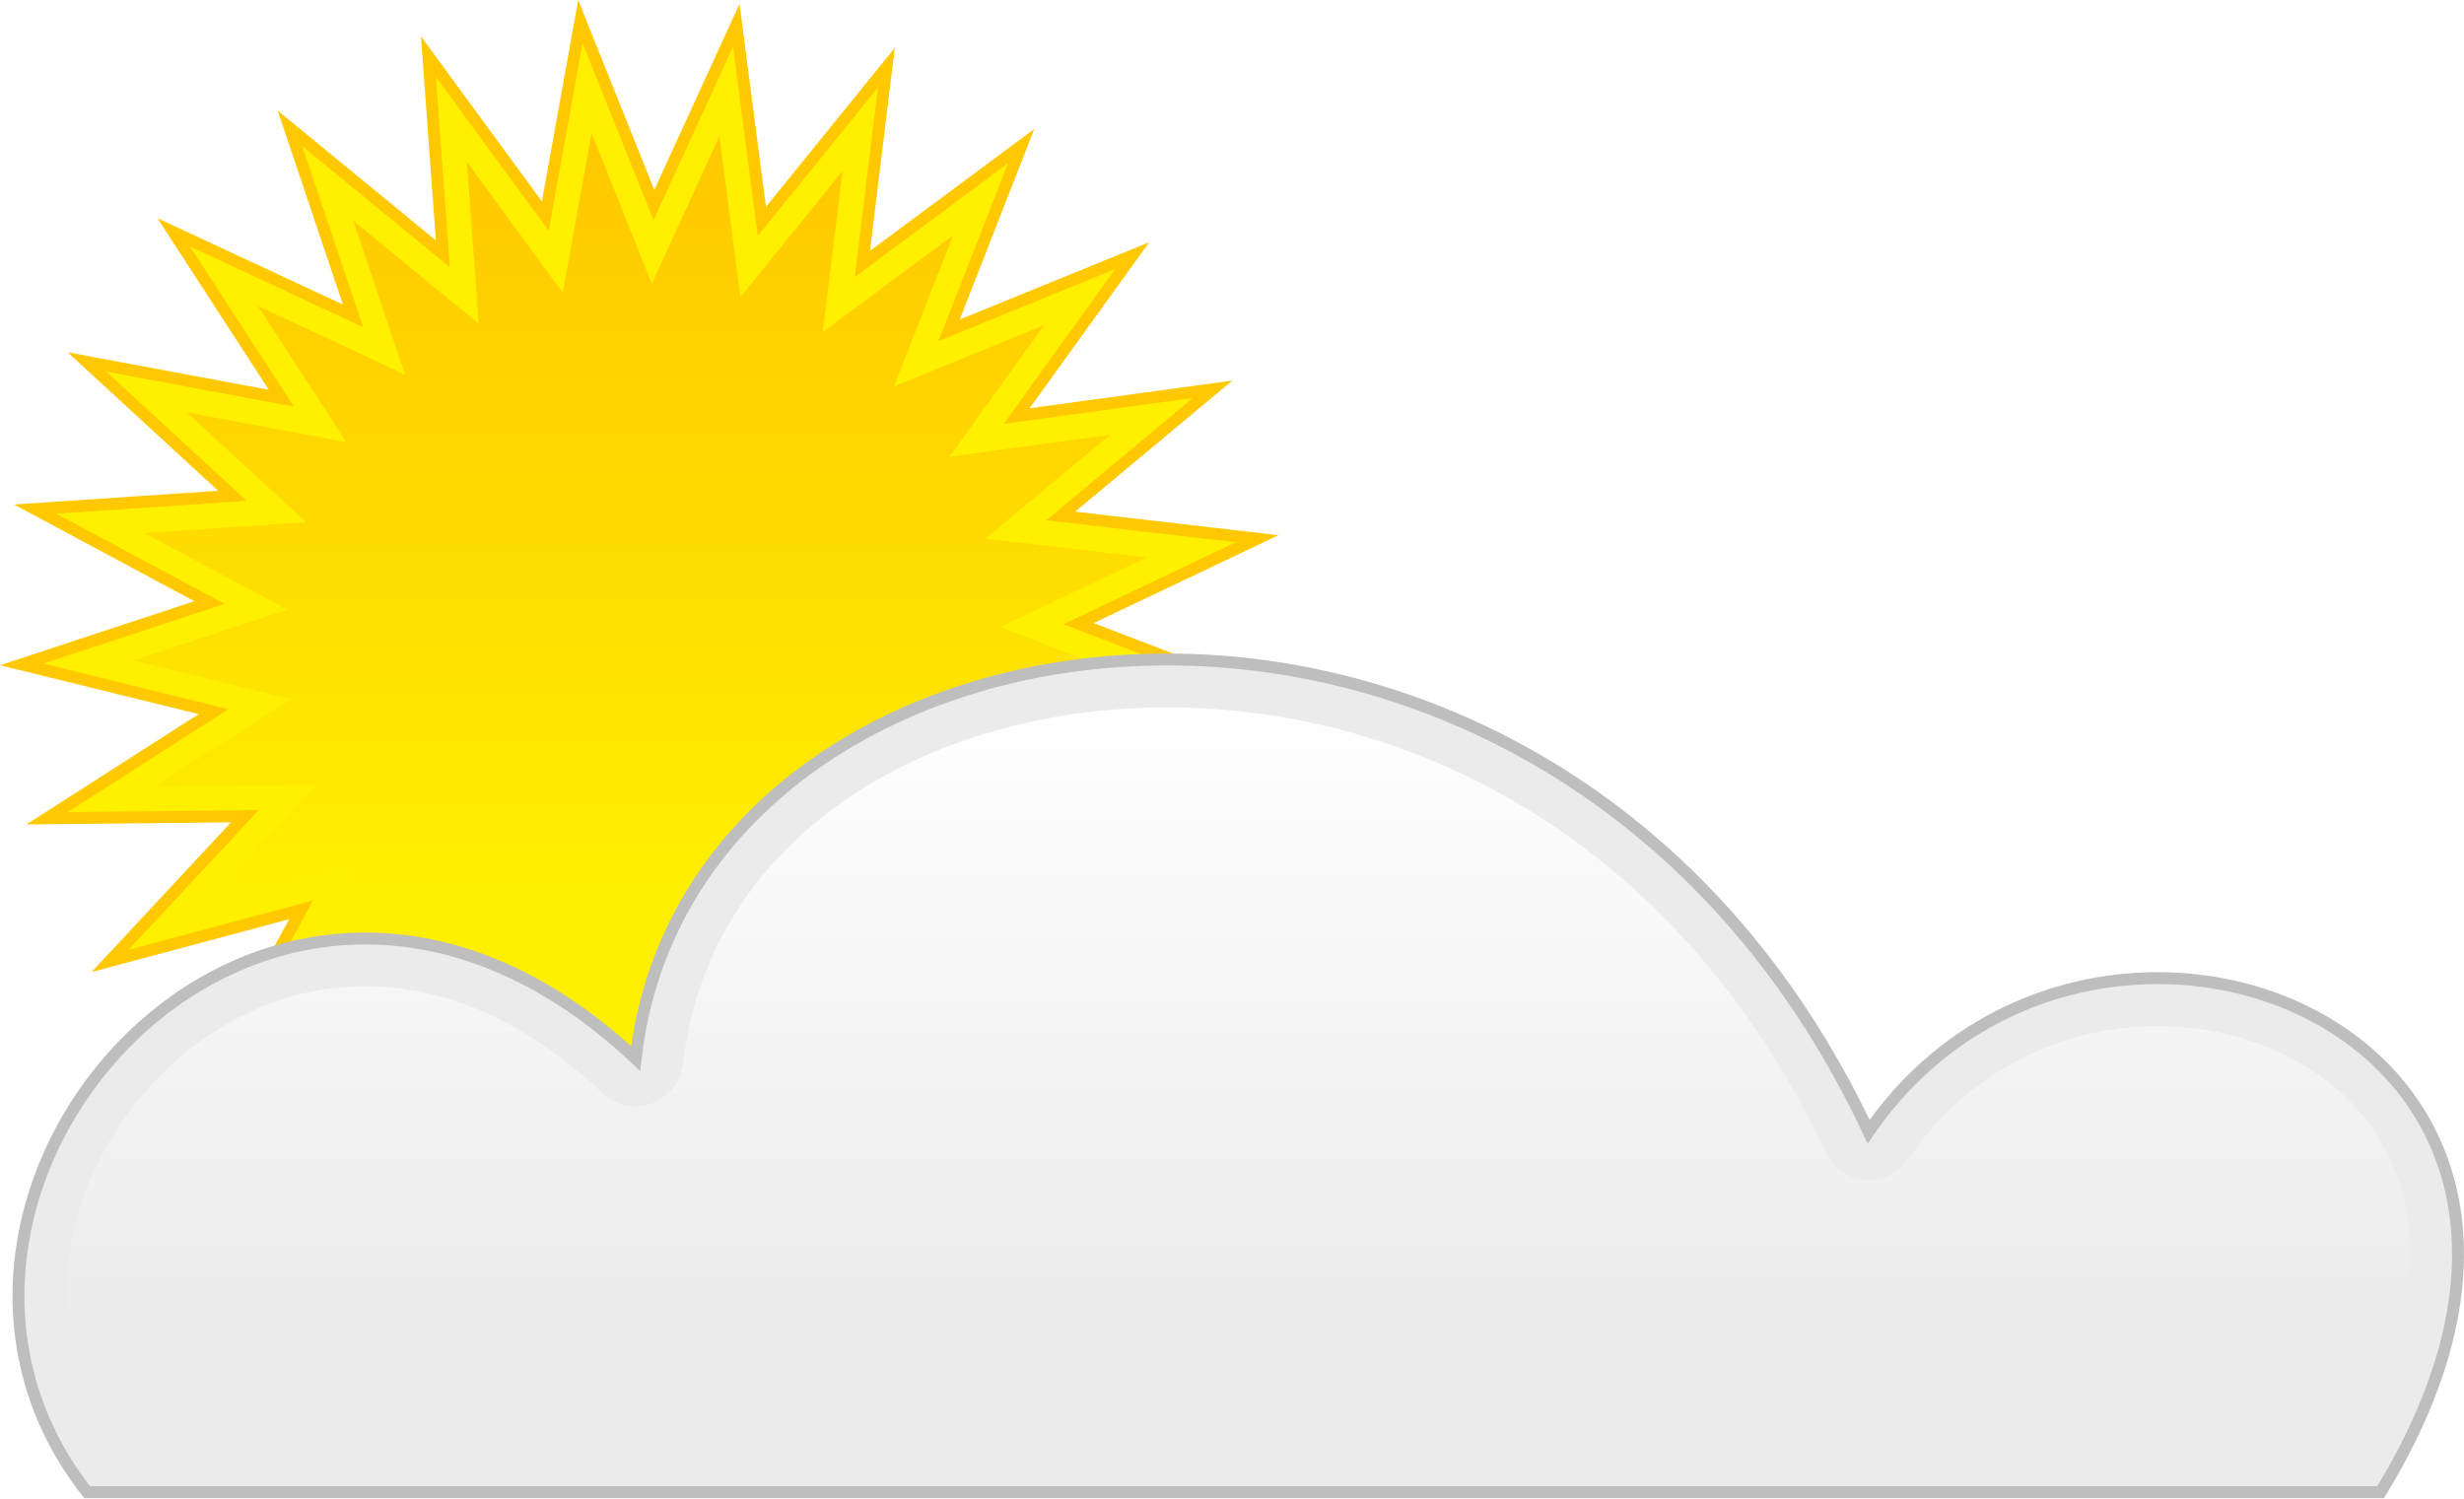
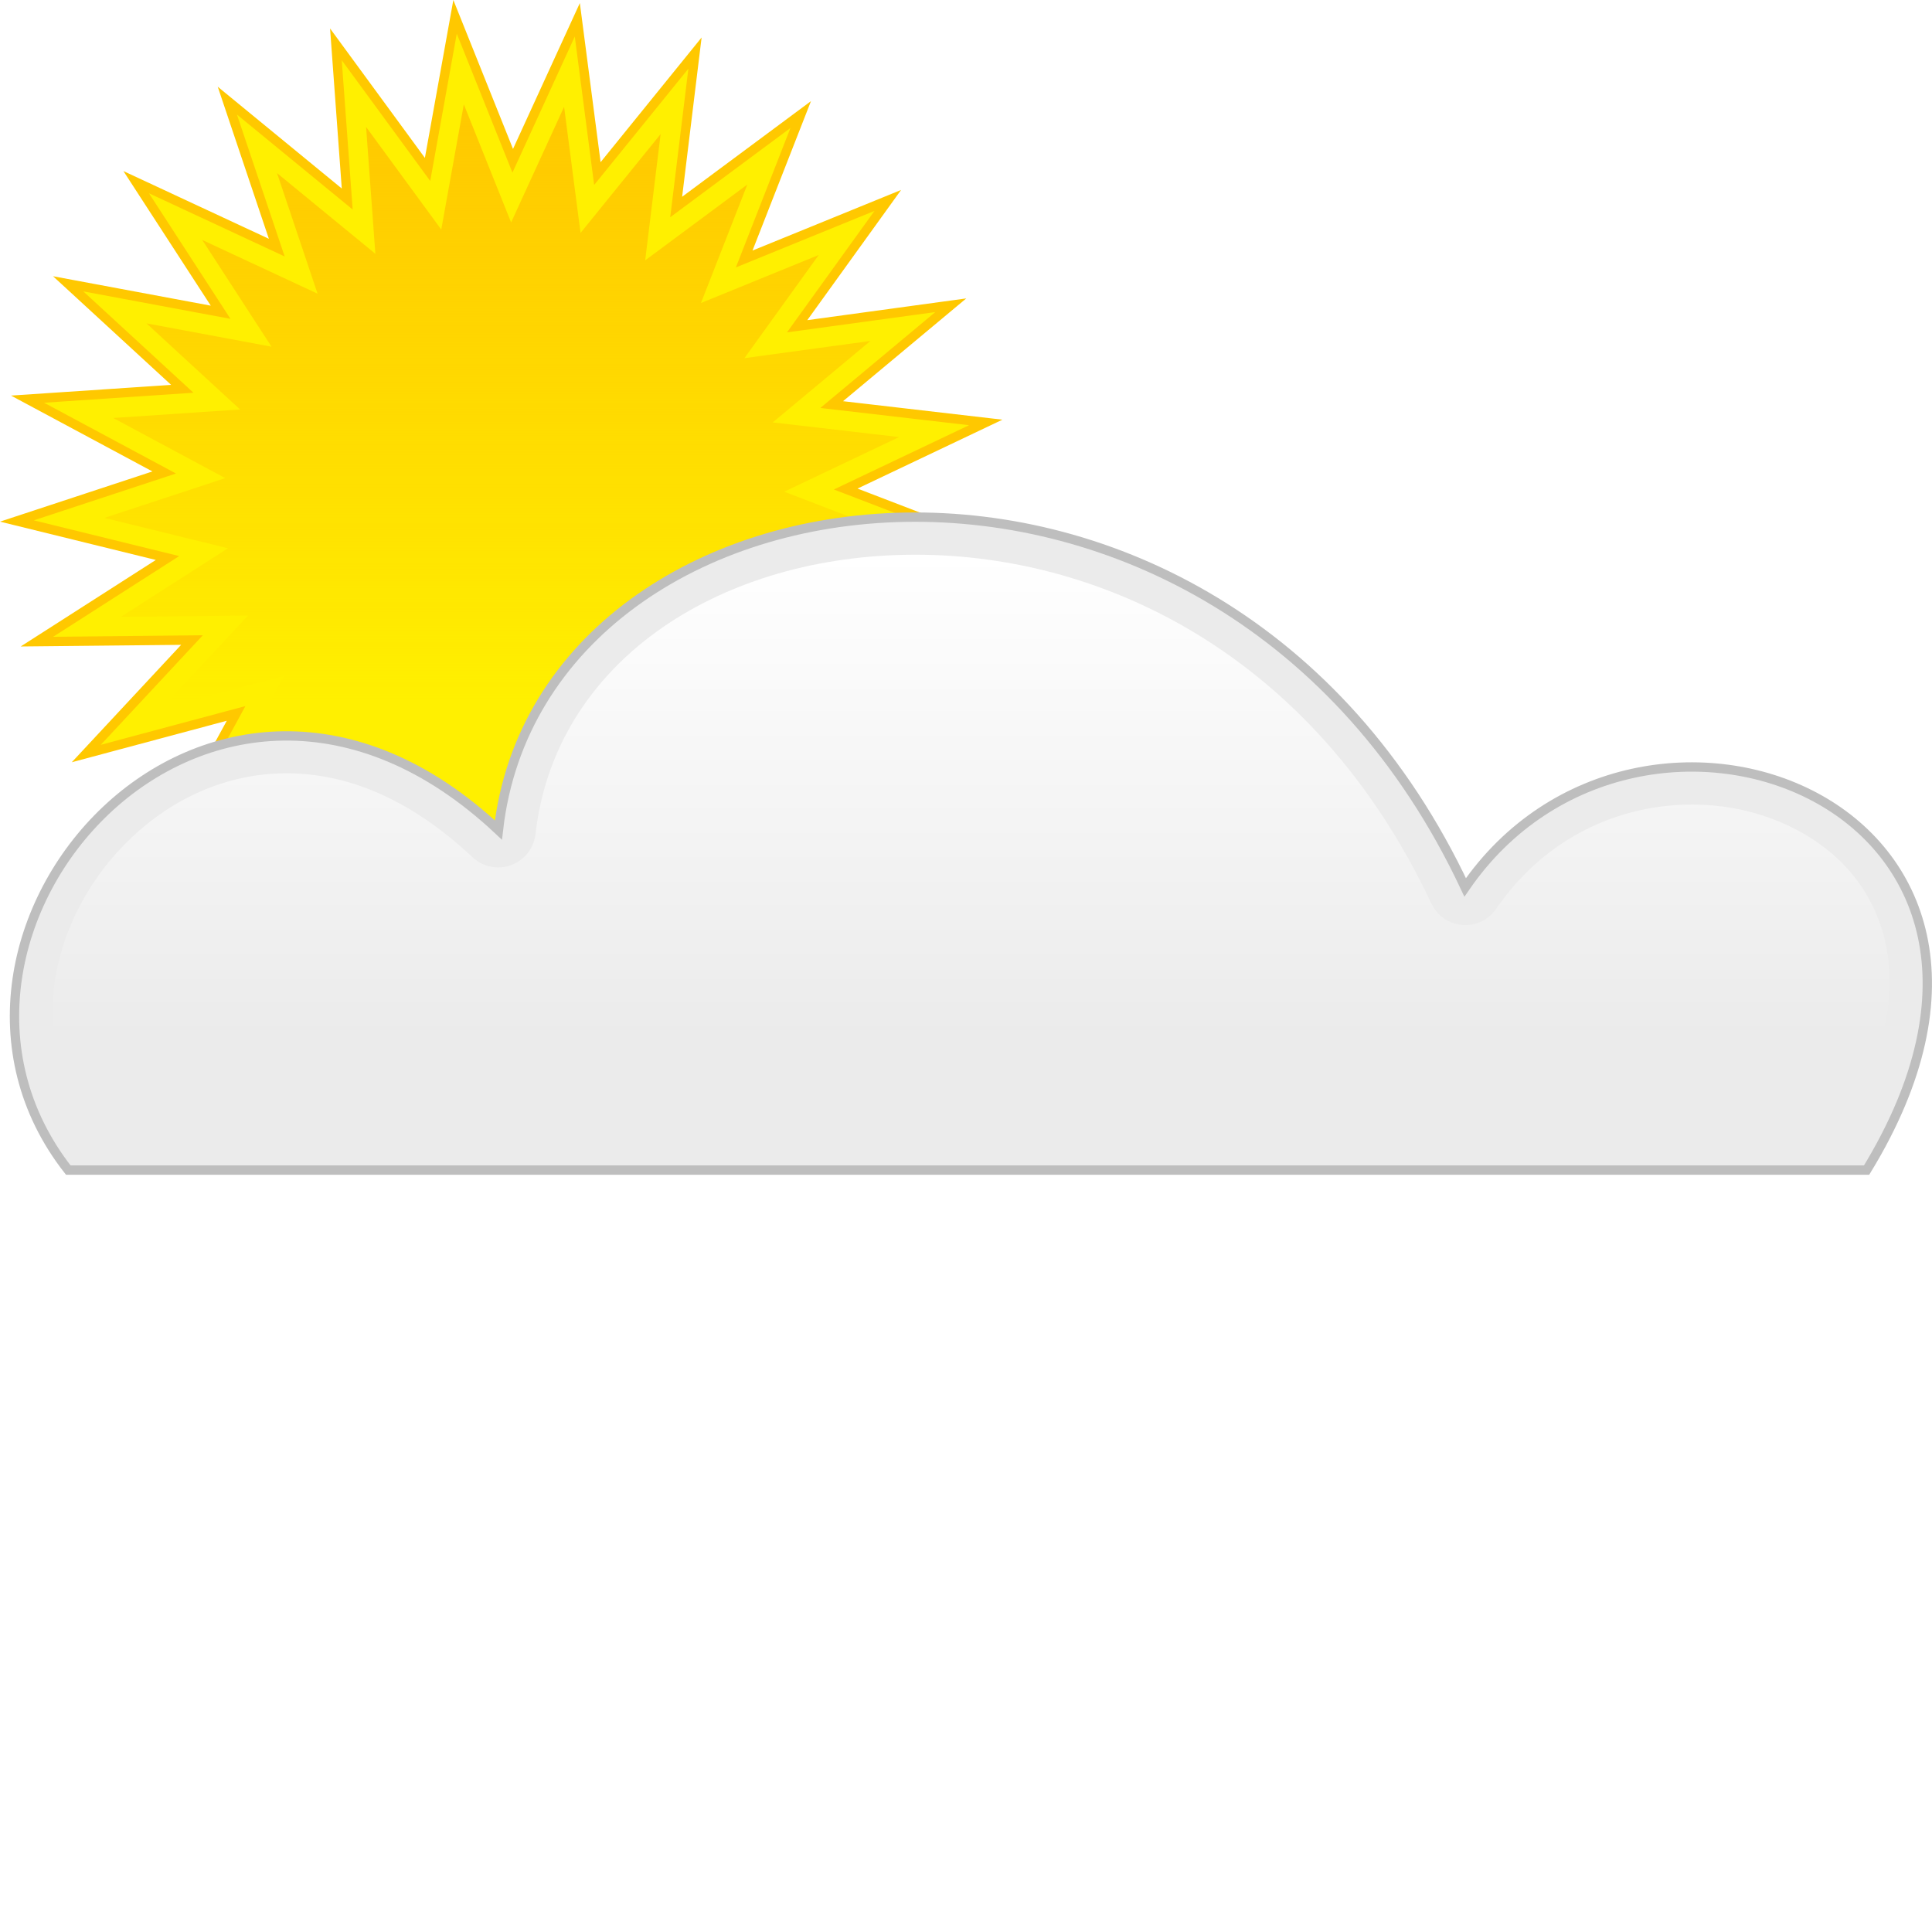
- <svg xmlns="http://www.w3.org/2000/svg" xmlns:xlink="http://www.w3.org/1999/xlink" id="svg1922" version="1.1" viewBox="0 0 14.719 8.95" height="8.95mm" width="14.719mm">
+ <svg xmlns="http://www.w3.org/2000/svg" xmlns:xlink="http://www.w3.org/1999/xlink" width="14.719mm" height="14.719mm" viewBox="0 0 14.719 14.719" version="1.1" id="svg1922">
  <defs id="defs1916">
-     <linearGradient id="linearGradient1576" y2="954.77" gradientUnits="userSpaceOnUse" x2="674.65" y1="874.66" x1="674.65">
-       <stop id="stop4163" style="stop-color:#ffc800" offset="0" />
-       <stop id="stop4165" style="stop-color:#ffc100;stop-opacity:0" offset="1" />
+     <linearGradient x1="674.65" y1="874.66" x2="674.65" gradientUnits="userSpaceOnUse" y2="954.77" id="linearGradient1576">
+       <stop offset="0" style="stop-color:#ffc800" id="stop4163" />
+       <stop offset="1" style="stop-color:#ffc100;stop-opacity:0" id="stop4165" />
    </linearGradient>
-     <linearGradient id="linearGradient1572" y2="64.716" xlink:href="#linearGradient5079" gradientUnits="userSpaceOnUse" x2="847.01" y1="23.274" x1="847.01" />
+     <linearGradient x1="847.01" y1="23.274" x2="847.01" gradientUnits="userSpaceOnUse" xlink:href="#linearGradient5079" y2="64.716" id="linearGradient1572" />
    <linearGradient id="linearGradient5079">
-       <stop id="stop5081" style="stop-color:white" offset="0" />
-       <stop id="stop5083" style="stop-color:white;stop-opacity:0" offset="1" />
+       <stop offset="0" style="stop-color:white" id="stop5081" />
+       <stop offset="1" style="stop-color:white;stop-opacity:0" id="stop5083" />
    </linearGradient>
  </defs>
  <g id="layer1">
-     <g transform="matrix(0.08893106,0,0,0.08893106,0.01226798,-0.1401635)" id="partly-cloudy">
-       <g transform="translate(0.069957,-4.8)" id="g2277">
-         <path transform="matrix(0.77925,0,0,0.77925,-482.78,-673.76)" d="m 703.07,952.646 7.416,15.351 -14.431,-9.077 3.366,16.713 -11.721,-12.381 -0.896,17.025 -8.273,-14.907 -5.102,16.267 -4.306,-16.496 -8.988,14.488 -0.068,-17.049 -12.308,11.797 4.174,-16.53 -14.855,8.366 8.153,-14.973 -16.469,4.409 11.621,-12.475 -17.048,0.174 14.358,-9.193 -16.556,-4.071 16.193,-5.333 -15.023,-8.06 17.011,-1.139 -12.547,-11.543 16.76,3.127 -9.282,-14.301 15.455,7.197 -5.434,-16.16 13.18,10.815 -1.244,-17.003 10.076,13.753 3.023,-16.779 6.34,15.826 7.101,-15.5 2.205,16.906 10.732,-13.247 -2.069,16.923 13.69,-10.162 -6.213,15.877 15.787,-6.438 -9.966,13.833 16.892,-2.31 -13.093,10.92 16.935,1.964 -15.397,7.321 15.915,6.114 -16.734,3.262 13.895,9.88 -17.019,-1.002 11.001,13.025 z" style="fill:#fff000;fill-rule:evenodd;stroke:#ffc800;stroke-width:1.027" id="path2280" />
-         <path d="m 703.07,952.646 7.416,15.351 -14.431,-9.077 3.366,16.713 -11.721,-12.381 -0.896,17.025 -8.273,-14.907 -5.102,16.267 -4.306,-16.496 -8.988,14.488 -0.068,-17.049 -12.308,11.797 4.174,-16.53 -14.855,8.366 8.153,-14.973 -16.469,4.409 11.621,-12.475 -17.048,0.174 14.358,-9.193 -16.556,-4.071 16.193,-5.333 -15.023,-8.06 17.011,-1.139 -12.547,-11.543 16.76,3.127 -9.282,-14.301 15.455,7.197 -5.434,-16.16 13.18,10.815 -1.244,-17.003 10.076,13.753 3.023,-16.779 6.34,15.826 7.101,-15.5 2.205,16.906 10.732,-13.247 -2.069,16.923 13.69,-10.162 -6.213,15.877 15.787,-6.438 -9.966,13.833 16.892,-2.31 -13.093,10.92 16.935,1.964 -15.397,7.321 15.915,6.114 -16.734,3.262 13.895,9.88 -17.019,-1.002 11.001,13.025 z" transform="matrix(0.63915,0,0,0.63915,-388.26,-543.72)" style="fill:url(#linearGradient1576);fill-rule:evenodd" id="path2282" />
+     <g id="partly-cloudy" transform="matrix(0.08893106,0,0,0.08893106,0.01226798,-0.1401635)">
+       <g id="g2277" transform="translate(0.069957,-4.8)">
+         <path id="path2280" style="fill:#fff000;fill-rule:evenodd;stroke:#ffc800;stroke-width:1.027" d="m 703.07,952.646 7.416,15.351 -14.431,-9.077 3.366,16.713 -11.721,-12.381 -0.896,17.025 -8.273,-14.907 -5.102,16.267 -4.306,-16.496 -8.988,14.488 -0.068,-17.049 -12.308,11.797 4.174,-16.53 -14.855,8.366 8.153,-14.973 -16.469,4.409 11.621,-12.475 -17.048,0.174 14.358,-9.193 -16.556,-4.071 16.193,-5.333 -15.023,-8.06 17.011,-1.139 -12.547,-11.543 16.76,3.127 -9.282,-14.301 15.455,7.197 -5.434,-16.16 13.18,10.815 -1.244,-17.003 10.076,13.753 3.023,-16.779 6.34,15.826 7.101,-15.5 2.205,16.906 10.732,-13.247 -2.069,16.923 13.69,-10.162 -6.213,15.877 15.787,-6.438 -9.966,13.833 16.892,-2.31 -13.093,10.92 16.935,1.964 -15.397,7.321 15.915,6.114 -16.734,3.262 13.895,9.88 -17.019,-1.002 11.001,13.025 z" transform="matrix(0.77925,0,0,0.77925,-482.78,-673.76)" />
+         <path id="path2282" style="fill:url(#linearGradient1576);fill-rule:evenodd" transform="matrix(0.63915,0,0,0.63915,-388.26,-543.72)" d="m 703.07,952.646 7.416,15.351 -14.431,-9.077 3.366,16.713 -11.721,-12.381 -0.896,17.025 -8.273,-14.907 -5.102,16.267 -4.306,-16.496 -8.988,14.488 -0.068,-17.049 -12.308,11.797 4.174,-16.53 -14.855,8.366 8.153,-14.973 -16.469,4.409 11.621,-12.475 -17.048,0.174 14.358,-9.193 -16.556,-4.071 16.193,-5.333 -15.023,-8.06 17.011,-1.139 -12.547,-11.543 16.76,3.127 -9.282,-14.301 15.455,7.197 -5.434,-16.16 13.18,10.815 -1.244,-17.003 10.076,13.753 3.023,-16.779 6.34,15.826 7.101,-15.5 2.205,16.906 10.732,-13.247 -2.069,16.923 13.69,-10.162 -6.213,15.877 15.787,-6.438 -9.966,13.833 16.892,-2.31 -13.093,10.92 16.935,1.964 -15.397,7.321 15.915,6.114 -16.734,3.262 13.895,9.88 -17.019,-1.002 11.001,13.025 z" />
      </g>
-       <g transform="translate(-174.66,-5.3563)" id="g2284">
-         <path d="M 180.37,107.17 H 334.43 C 353.54,75.902 314.93,61.259 300.04,82.953 278.81,37.768 220.96,45.211 217.22,78.04 192.51,54.861 164.57,87.012 180.37,107.17 Z" style="fill:#ebebeb;fill-rule:evenodd;stroke:#bebebe;stroke-width:0.8" id="path2286" />
-         <path transform="translate(-591.67,31.187)" d="m 843.809,23.273 c -16.394,0.295 -30.08,9.344 -31.744,23.934 a 3.211,3.211 0 0 1 -5.387,1.979 c -5.687,-5.335 -11.205,-7.252 -16.168,-7.193 -4.963,0.059 -9.508,2.156 -13.039,5.496 -6.739,6.375 -9.379,16.768 -3.689,25.27 h 150.369 c 3.657,-6.58 4.472,-12.004 3.586,-16.137 -0.957,-4.461 -3.748,-7.728 -7.592,-9.771 -7.687,-4.088 -19.258,-2.754 -25.777,6.748 A 3.211,3.211 0 0 1 888.812,53.146 C 878.7,31.63 860.199,22.979 843.809,23.273 Z" style="fill:url(#linearGradient1572);fill-rule:evenodd" id="path2288" />
+       <g id="g2284" transform="translate(-174.66,-5.3563)">
+         <path id="path2286" style="fill:#ebebeb;fill-rule:evenodd;stroke:#bebebe;stroke-width:0.8" d="M 180.37,107.17 H 334.43 C 353.54,75.902 314.93,61.259 300.04,82.953 278.81,37.768 220.96,45.211 217.22,78.04 192.51,54.861 164.57,87.012 180.37,107.17 Z" />
+         <path id="path2288" style="fill:url(#linearGradient1572);fill-rule:evenodd" d="m 843.809,23.273 c -16.394,0.295 -30.08,9.344 -31.744,23.934 a 3.211,3.211 0 0 1 -5.387,1.979 c -5.687,-5.335 -11.205,-7.252 -16.168,-7.193 -4.963,0.059 -9.508,2.156 -13.039,5.496 -6.739,6.375 -9.379,16.768 -3.689,25.27 h 150.369 c 3.657,-6.58 4.472,-12.004 3.586,-16.137 -0.957,-4.461 -3.748,-7.728 -7.592,-9.771 -7.687,-4.088 -19.258,-2.754 -25.777,6.748 A 3.211,3.211 0 0 1 888.812,53.146 C 878.7,31.63 860.199,22.979 843.809,23.273 Z" transform="translate(-591.67,31.187)" />
      </g>
    </g>
  </g>
</svg>
